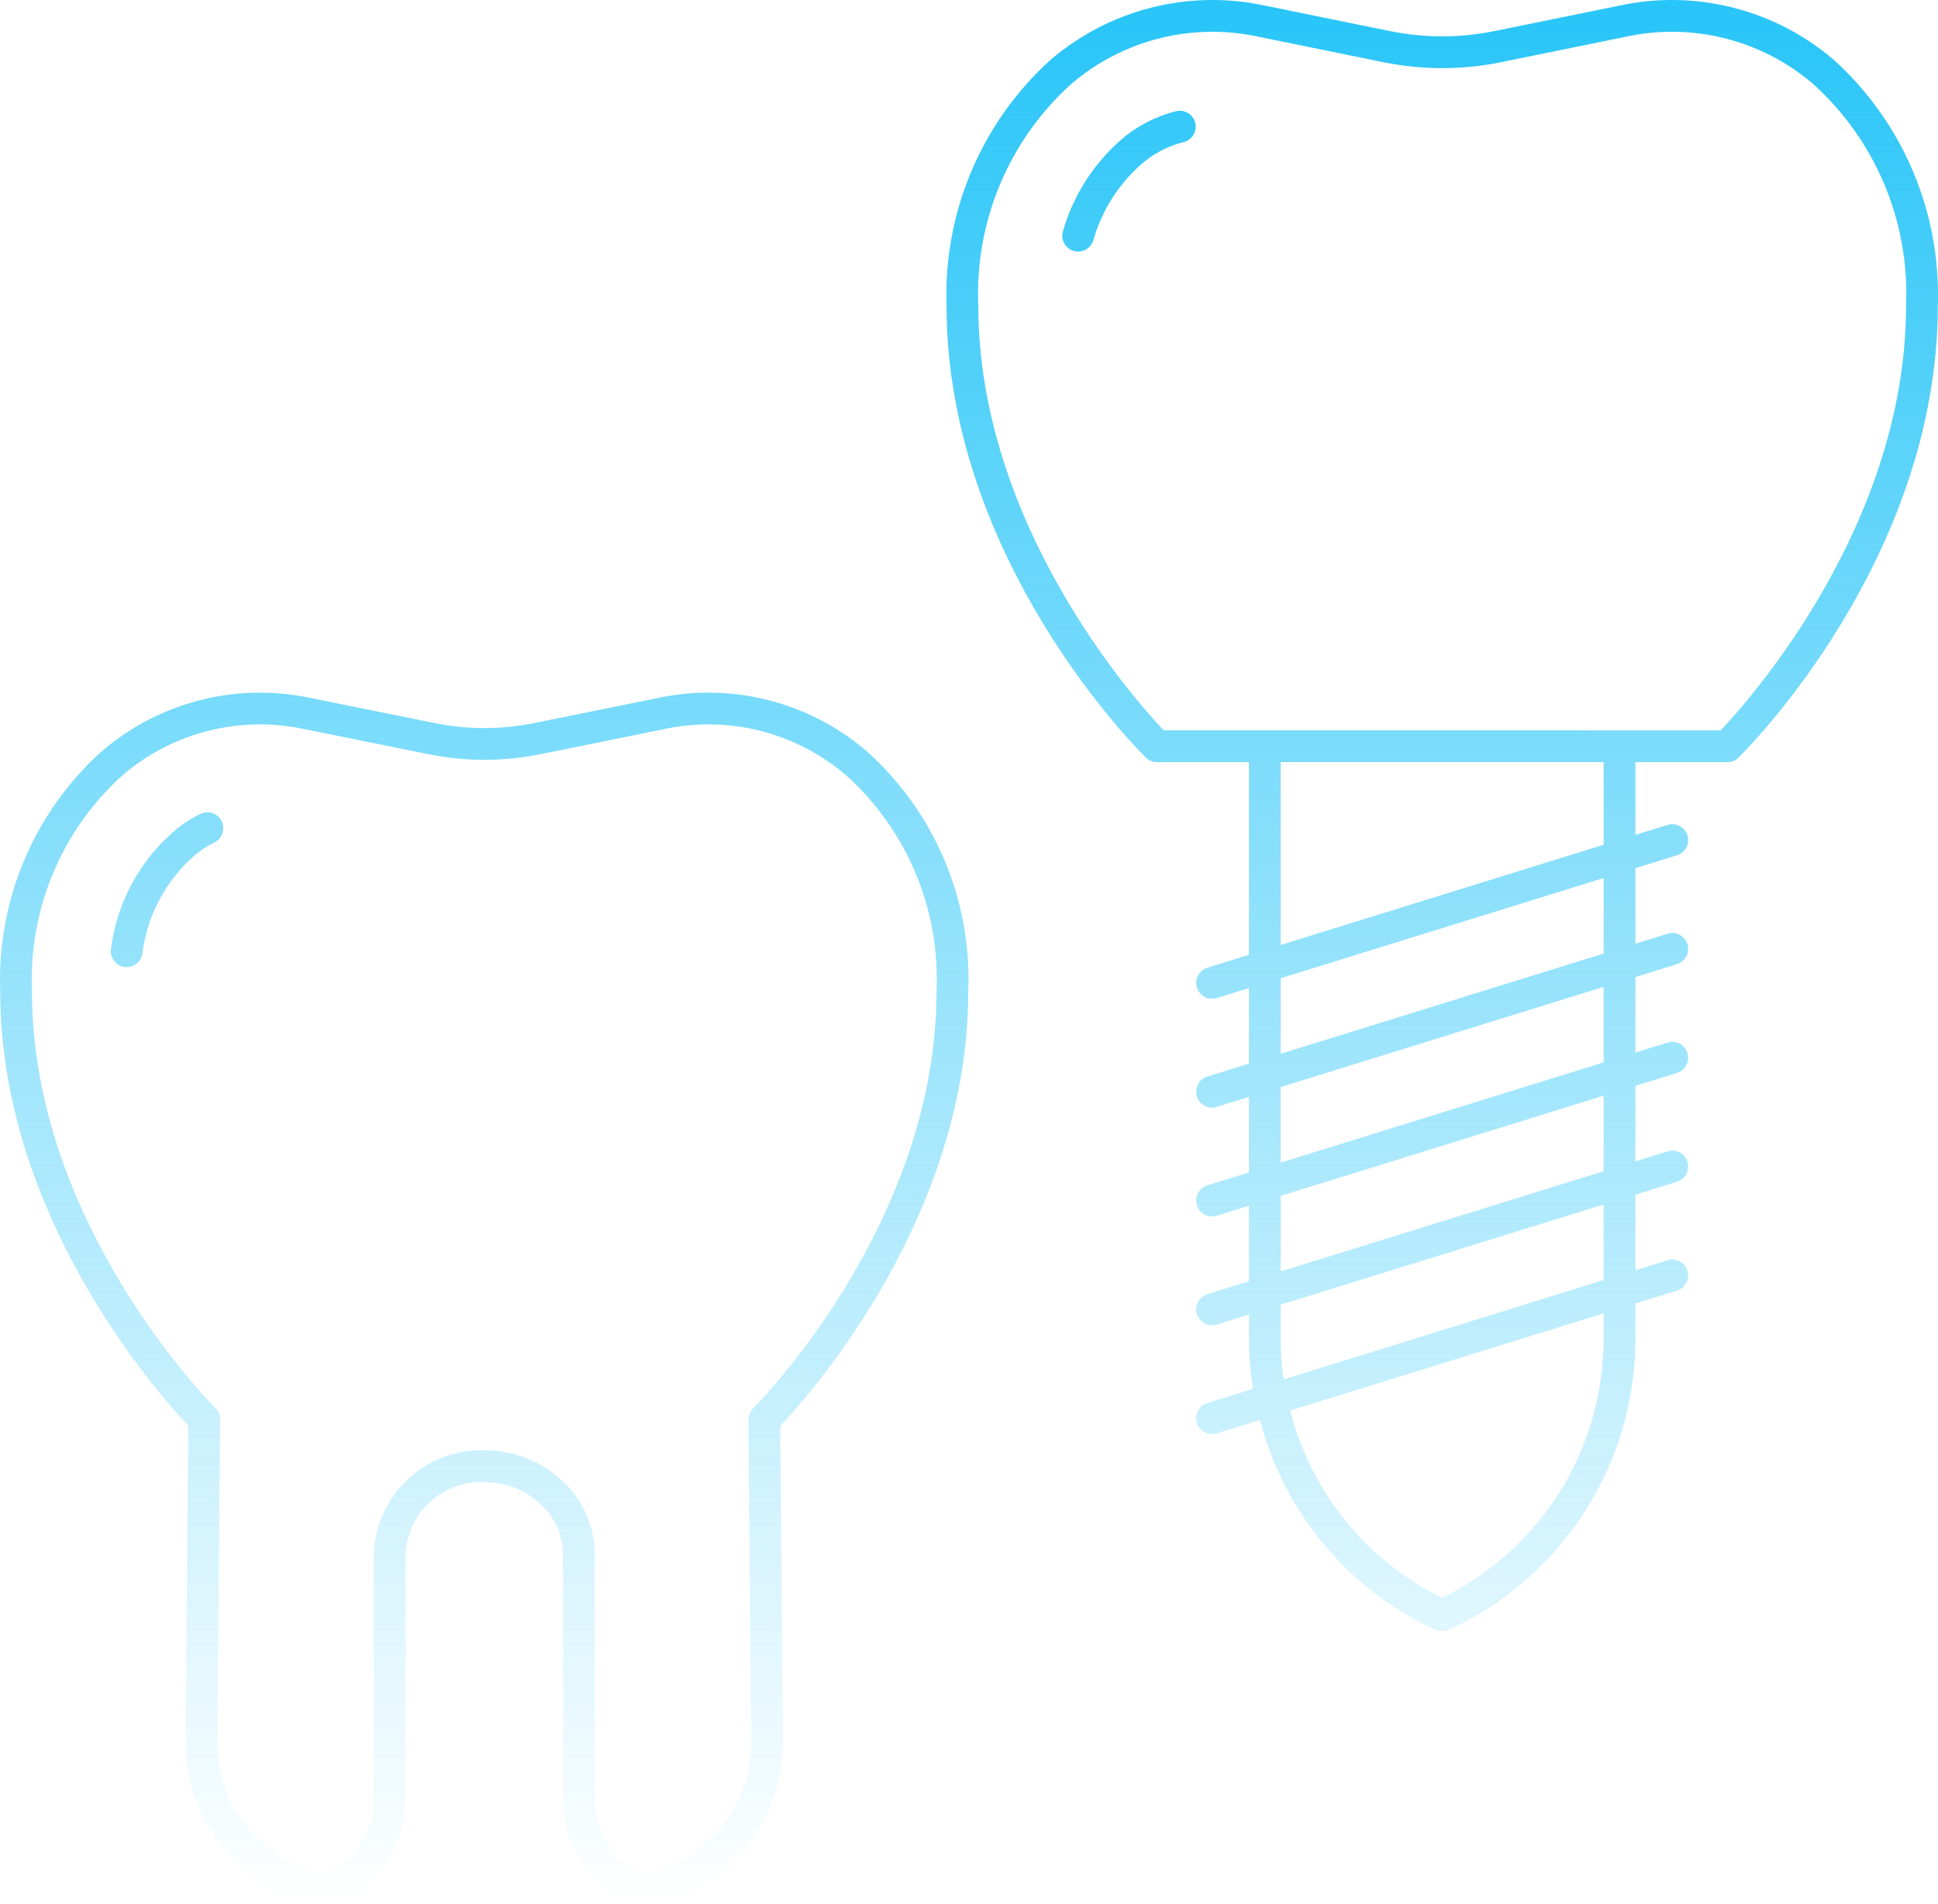
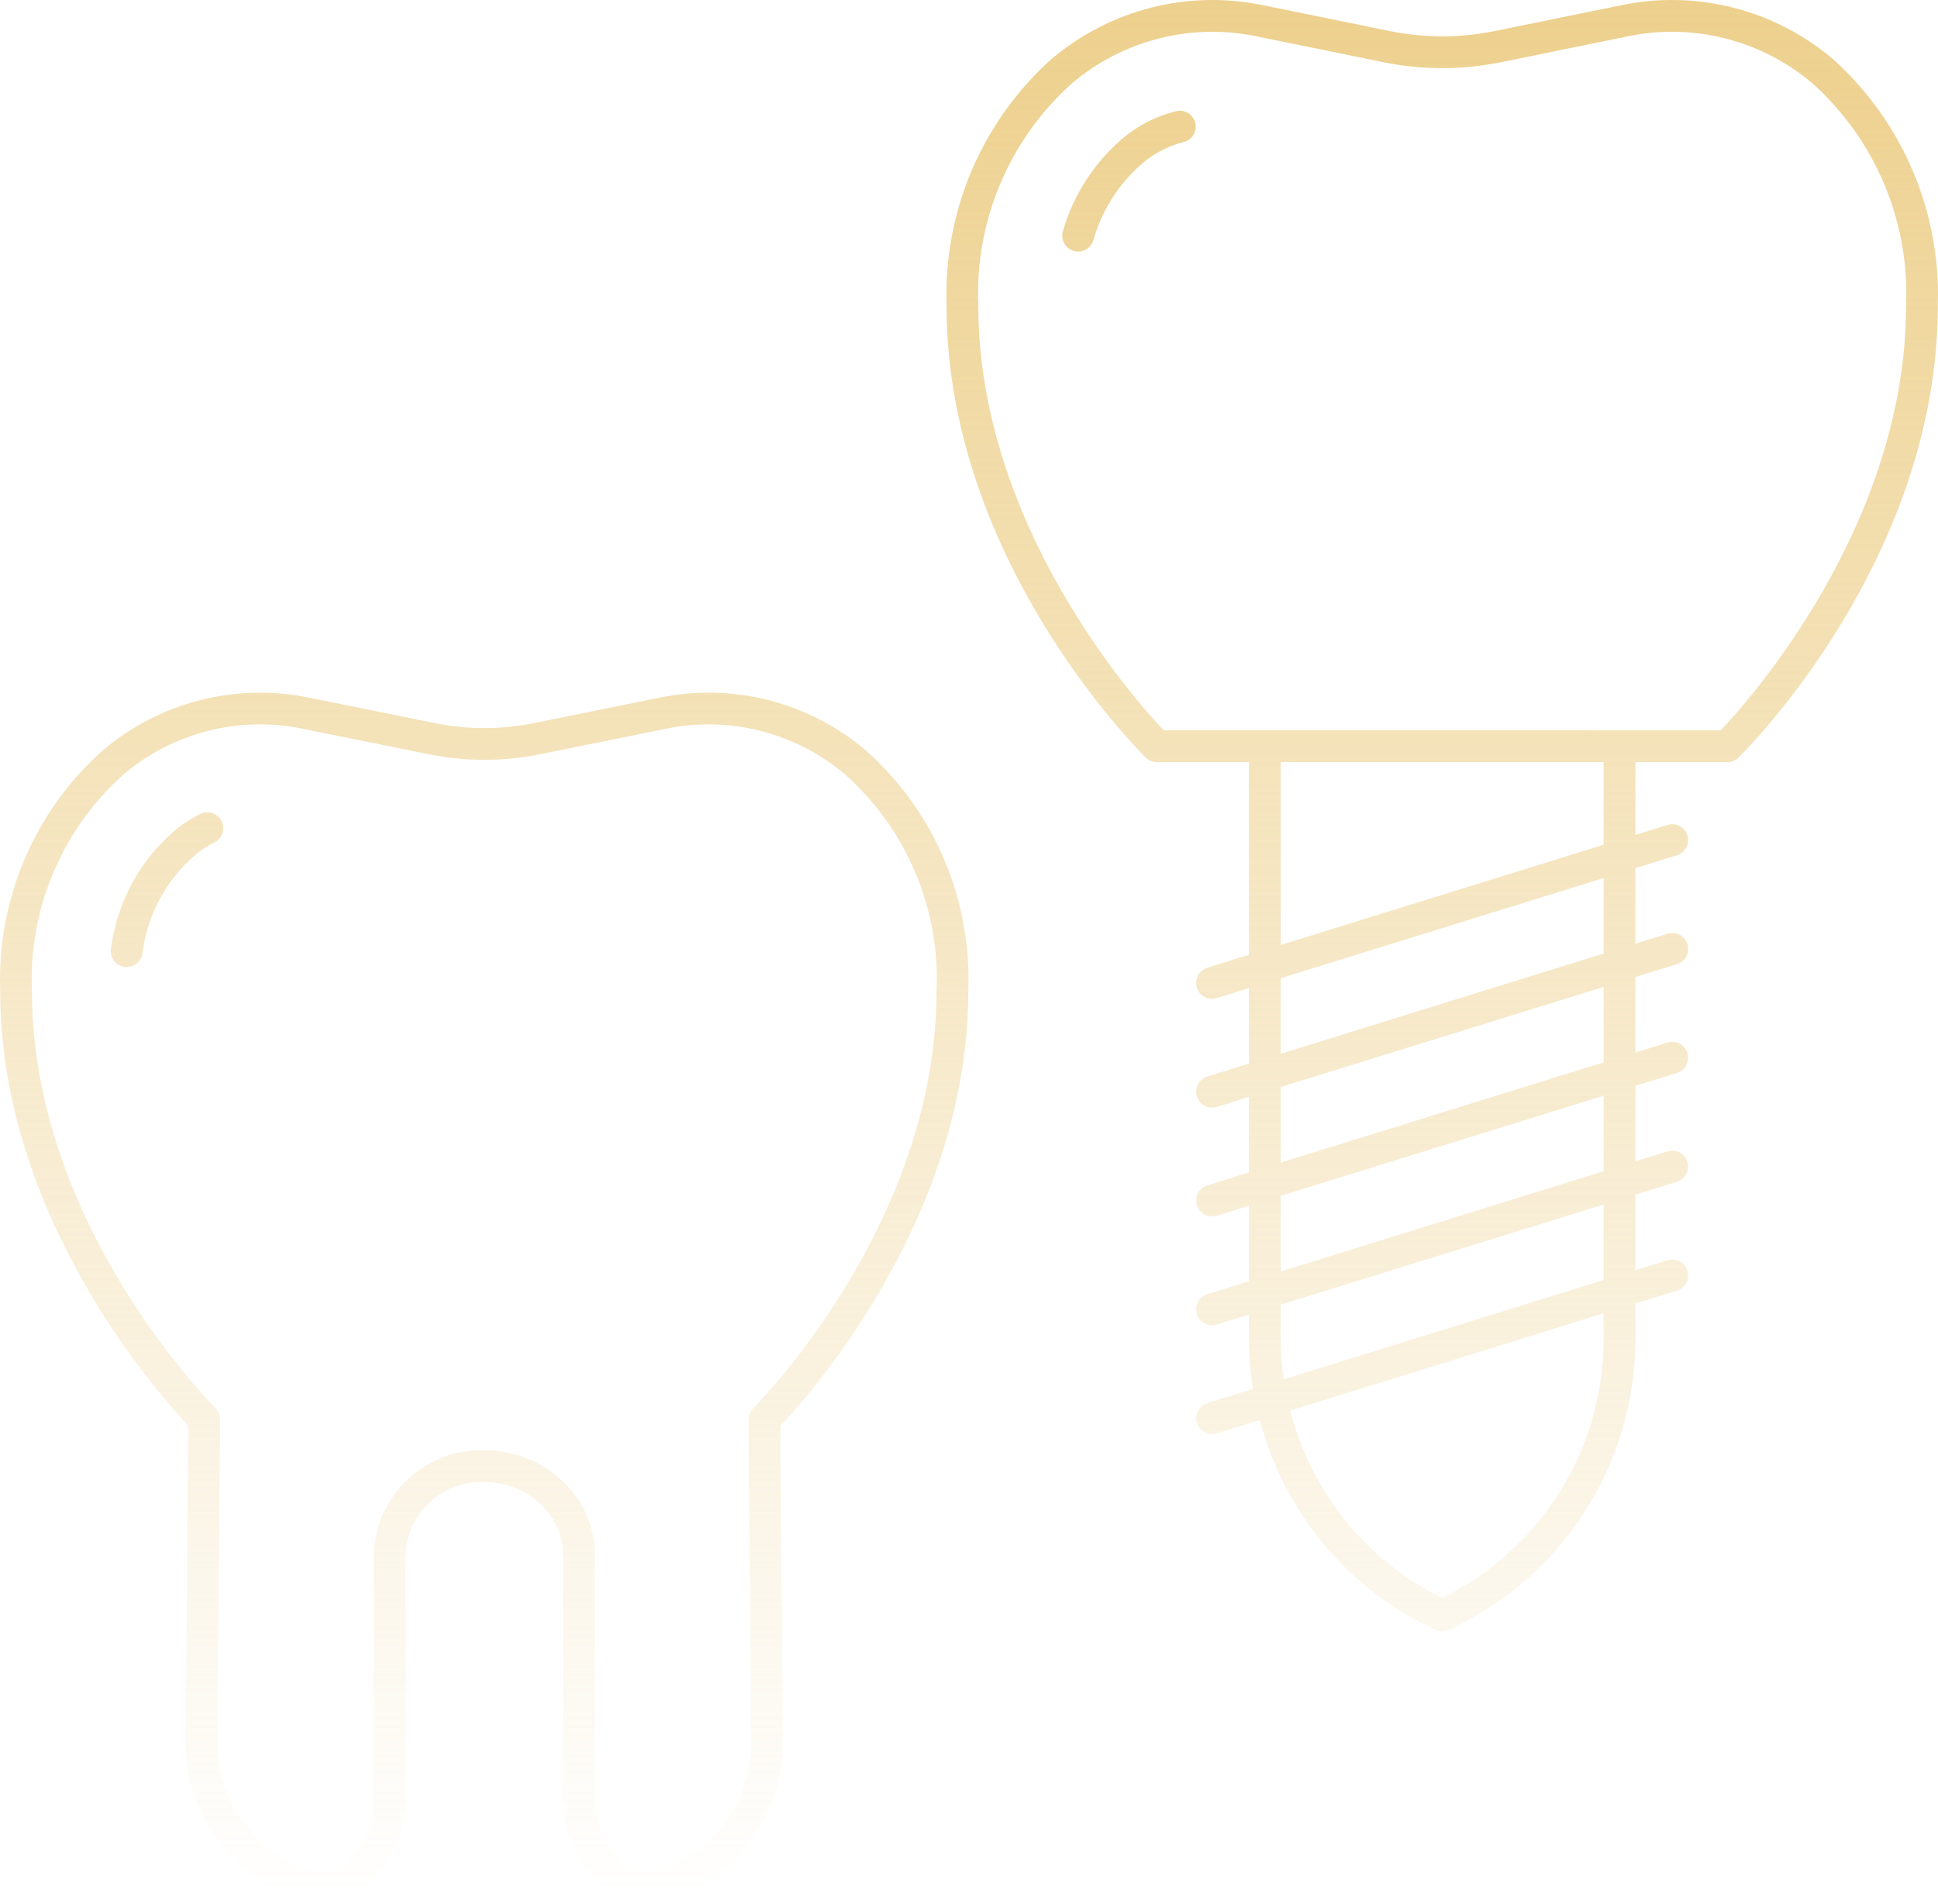
<svg xmlns="http://www.w3.org/2000/svg" width="450" height="442" viewBox="0 0 450 442" fill="none">
-   <path d="M425.791 13.882C412.11 2.179 393.766 -2.482 376.168 1.271L347.082 7.203L347.079 7.2C339.021 8.852 330.716 8.852 322.659 7.2L293.573 1.268V1.271C275.971 -2.482 257.627 2.179 243.946 13.882C227.878 28.415 219.038 49.303 219.784 70.969C219.784 129.799 264.175 174.046 266.063 175.907C266.756 176.581 267.683 176.96 268.648 176.96H290.008V221.691L280.35 224.687L280.347 224.684C278.606 225.227 277.518 226.959 277.793 228.766C278.064 230.572 279.614 231.906 281.438 231.906C281.81 231.906 282.178 231.849 282.529 231.738L290.008 229.419V246.959L280.35 249.955L280.346 249.952C278.402 250.555 277.314 252.623 277.916 254.57C278.519 256.517 280.584 257.609 282.529 257.006L290.007 254.687V272.227L280.349 275.223H280.346C278.605 275.766 277.521 277.498 277.792 279.301C278.066 281.107 279.613 282.441 281.437 282.441C281.809 282.441 282.177 282.387 282.529 282.277L290.007 279.958V297.494L280.349 300.49H280.346C278.401 301.093 277.313 303.161 277.915 305.108C278.518 307.055 280.583 308.148 282.528 307.544L290.007 305.225V310.986V310.983C290.023 314.83 290.338 318.67 290.954 322.471L280.346 325.762C278.401 326.365 277.313 328.433 277.915 330.38C278.518 332.327 280.583 333.416 282.528 332.812L292.554 329.703C298.158 351.25 313.128 369.143 333.34 378.439C334.311 378.881 335.429 378.881 336.4 378.439C349.311 372.524 360.258 363.023 367.94 351.07C375.619 339.113 379.713 325.203 379.737 310.99V302.659L389.392 299.663V299.66C391.337 299.057 392.425 296.989 391.822 295.042C391.219 293.095 389.154 292.006 387.209 292.609L379.737 294.928V277.381L389.392 274.385V274.389C391.337 273.785 392.425 271.718 391.822 269.771C391.22 267.824 389.154 266.735 387.209 267.338L379.738 269.653V252.117L389.392 249.121C391.337 248.518 392.425 246.45 391.822 244.5C391.22 242.553 389.154 241.464 387.21 242.067L379.738 244.386V226.85L389.392 223.854C391.337 223.25 392.425 221.183 391.823 219.236C391.22 217.289 389.155 216.2 387.21 216.803L379.738 219.118V201.582L389.393 198.586V198.589C391.338 197.986 392.426 195.919 391.823 193.972C391.22 192.025 389.155 190.935 387.21 191.539L379.738 193.858V176.961H401.099H401.096C402.063 176.965 402.99 176.586 403.68 175.912C405.571 174.052 449.956 129.804 449.956 70.974C450.706 49.309 441.862 28.418 425.794 13.887L425.791 13.882ZM372.358 310.981C372.341 323.495 368.817 335.75 362.189 346.356C355.564 356.966 346.097 365.497 334.866 370.991C317.312 362.371 304.417 346.48 299.583 327.516L372.358 304.939V310.981ZM372.358 297.208L298.043 320.267C297.605 317.191 297.384 314.088 297.38 310.981V302.932L372.358 279.668L372.358 297.208ZM372.358 271.94L297.381 295.204V277.667L372.358 254.404V271.94ZM372.358 246.672L297.381 269.936V252.399L372.358 229.136V246.672ZM372.358 221.408L297.381 244.668V227.132L372.358 203.868V221.408ZM372.358 196.14L297.381 219.404V176.957H372.358V196.14ZM399.533 169.579L270.209 169.575C263.584 162.585 227.164 121.835 227.164 70.968L227.161 70.972C226.324 51.41 234.271 32.503 248.822 19.424C260.769 9.246 276.767 5.208 292.105 8.505L321.192 14.437C330.216 16.287 339.526 16.287 348.551 14.437L377.637 8.505H377.641C392.976 5.204 408.976 9.242 420.921 19.424C435.472 32.5 443.419 51.41 442.582 70.972C442.582 121.832 406.164 162.587 399.537 169.579H399.533ZM277.528 28.505C278.023 30.483 276.828 32.487 274.856 32.989C271.274 33.867 267.954 35.583 265.168 37.999C259.755 42.694 255.835 48.871 253.884 55.767C253.422 57.339 251.982 58.418 250.346 58.421C249.994 58.421 249.643 58.371 249.308 58.271C247.353 57.698 246.235 55.65 246.804 53.693C249.174 45.469 253.854 38.1 260.291 32.463C263.96 29.276 268.332 27.004 273.045 25.835C273.996 25.593 275 25.738 275.84 26.24C276.68 26.739 277.286 27.557 277.527 28.506L277.528 28.505ZM201.248 174.417C187.891 162.956 169.958 158.388 152.752 162.065L124.372 167.819C116.529 169.461 108.431 169.461 100.592 167.819L72.145 162.068C54.939 158.396 37.006 162.963 23.646 174.418C7.909 188.566 -0.737 208.978 0.049 230.138C0.049 281.903 35.905 322.748 43.721 331.035L43.095 404.929C43.165 413.066 45.813 420.967 50.657 427.499C55.501 434.031 62.289 438.856 70.049 441.282C74.749 442.784 79.887 441.899 83.817 438.91C90.288 433.913 94.101 426.212 94.154 418.029V360.971C94.361 356.313 96.4 351.927 99.825 348.769C103.252 345.613 107.788 343.94 112.442 344.121C117.255 344.081 121.902 345.881 125.43 349.155C128.774 352.174 130.699 356.46 130.732 360.971V418.031V418.028C130.782 426.198 134.585 433.889 141.039 438.885C143.65 440.933 146.88 442.029 150.198 441.988C151.835 441.988 153.462 441.741 155.022 441.248C162.731 438.781 169.466 433.949 174.273 427.431C179.08 420.913 181.712 413.044 181.792 404.945L181.166 331.125C188.976 322.831 224.838 281.913 224.838 230.142C225.674 208.976 217.021 188.54 201.248 174.422L201.248 174.417ZM174.833 327.063C174.153 327.764 173.775 328.702 173.782 329.677L174.418 405.33L174.421 405.334C174.277 411.808 172.111 418.075 168.228 423.256C164.342 428.437 158.935 432.268 152.766 434.214C150.352 435.015 147.704 434.603 145.649 433.112C140.952 429.509 138.171 423.946 138.11 418.025V360.964C138.09 354.416 135.329 348.179 130.495 343.772C125.591 339.211 119.137 336.691 112.446 336.725C105.834 336.547 99.424 338.994 94.613 343.538C89.803 348.079 86.987 354.342 86.78 360.961V418.022C86.716 423.957 83.924 429.536 79.211 433.139C77.203 434.543 74.662 434.955 72.315 434.248C66.055 432.311 60.569 428.437 56.642 423.183C52.719 417.928 50.557 411.564 50.47 405.003L51.109 329.592C51.116 328.617 50.737 327.675 50.054 326.978C45.689 322.524 7.424 281.991 7.424 230.138C6.611 211.094 14.35 192.682 28.523 179.951C40.143 170.011 55.732 166.07 70.675 169.291L99.109 175.038V175.041C107.927 176.884 117.032 176.884 125.849 175.041L154.219 169.287H154.222C169.169 166.073 184.755 170.018 196.384 179.951C210.577 192.662 218.317 211.08 217.464 230.124C217.464 281.991 179.199 322.606 174.833 327.059L174.833 327.063ZM51.473 190.692C51.898 191.576 51.955 192.588 51.634 193.513C51.312 194.438 50.636 195.199 49.756 195.624C48.052 196.442 46.469 197.491 45.046 198.741C38.421 204.579 34.157 212.642 33.055 221.409C32.908 222.377 32.382 223.248 31.592 223.828C30.802 224.408 29.818 224.649 28.851 224.502C27.883 224.354 27.013 223.825 26.437 223.034C25.858 222.246 25.617 221.258 25.768 220.289C27.107 209.803 32.228 200.169 40.172 193.198C42.097 191.509 44.243 190.089 46.55 188.976C48.384 188.091 50.587 188.859 51.474 190.692L51.473 190.692Z" fill="url(#paint0_linear_242_19)" />
+   <path d="M425.791 13.882C412.11 2.179 393.766 -2.482 376.168 1.271L347.082 7.203L347.079 7.2C339.021 8.852 330.716 8.852 322.659 7.2L293.573 1.268V1.271C275.971 -2.482 257.627 2.179 243.946 13.882C227.878 28.415 219.038 49.303 219.784 70.969C219.784 129.799 264.175 174.046 266.063 175.907C266.756 176.581 267.683 176.96 268.648 176.96H290.008V221.691L280.35 224.687L280.347 224.684C278.606 225.227 277.518 226.959 277.793 228.766C278.064 230.572 279.614 231.906 281.438 231.906C281.81 231.906 282.178 231.849 282.529 231.738L290.008 229.419V246.959L280.35 249.955L280.346 249.952C278.402 250.555 277.314 252.623 277.916 254.57C278.519 256.517 280.584 257.609 282.529 257.006L290.007 254.687V272.227L280.349 275.223H280.346C278.605 275.766 277.521 277.498 277.792 279.301C278.066 281.107 279.613 282.441 281.437 282.441C281.809 282.441 282.177 282.387 282.529 282.277L290.007 279.958V297.494L280.349 300.49H280.346C278.401 301.093 277.313 303.161 277.915 305.108C278.518 307.055 280.583 308.148 282.528 307.544L290.007 305.225V310.986V310.983C290.023 314.83 290.338 318.67 290.954 322.471L280.346 325.762C278.401 326.365 277.313 328.433 277.915 330.38C278.518 332.327 280.583 333.416 282.528 332.812L292.554 329.703C298.158 351.25 313.128 369.143 333.34 378.439C334.311 378.881 335.429 378.881 336.4 378.439C349.311 372.524 360.258 363.023 367.94 351.07C375.619 339.113 379.713 325.203 379.737 310.99V302.659L389.392 299.663V299.66C391.337 299.057 392.425 296.989 391.822 295.042C391.219 293.095 389.154 292.006 387.209 292.609L379.737 294.928V277.381L389.392 274.385V274.389C391.337 273.785 392.425 271.718 391.822 269.771C391.22 267.824 389.154 266.735 387.209 267.338L379.738 269.653V252.117L389.392 249.121C391.337 248.518 392.425 246.45 391.822 244.5C391.22 242.553 389.154 241.464 387.21 242.067L379.738 244.386V226.85L389.392 223.854C391.337 223.25 392.425 221.183 391.823 219.236C391.22 217.289 389.155 216.2 387.21 216.803L379.738 219.118V201.582L389.393 198.586V198.589C391.338 197.986 392.426 195.919 391.823 193.972C391.22 192.025 389.155 190.935 387.21 191.539L379.738 193.858V176.961H401.099H401.096C402.063 176.965 402.99 176.586 403.68 175.912C405.571 174.052 449.956 129.804 449.956 70.974C450.706 49.309 441.862 28.418 425.794 13.887L425.791 13.882ZM372.358 310.981C372.341 323.495 368.817 335.75 362.189 346.356C355.564 356.966 346.097 365.497 334.866 370.991C317.312 362.371 304.417 346.48 299.583 327.516L372.358 304.939V310.981ZM372.358 297.208L298.043 320.267C297.605 317.191 297.384 314.088 297.38 310.981V302.932L372.358 279.668L372.358 297.208ZM372.358 271.94L297.381 295.204V277.667L372.358 254.404V271.94ZM372.358 246.672L297.381 269.936V252.399L372.358 229.136V246.672ZM372.358 221.408L297.381 244.668V227.132L372.358 203.868V221.408ZM372.358 196.14L297.381 219.404V176.957H372.358V196.14ZM399.533 169.579L270.209 169.575C263.584 162.585 227.164 121.835 227.164 70.968L227.161 70.972C226.324 51.41 234.271 32.503 248.822 19.424C260.769 9.246 276.767 5.208 292.105 8.505L321.192 14.437C330.216 16.287 339.526 16.287 348.551 14.437L377.637 8.505H377.641C392.976 5.204 408.976 9.242 420.921 19.424C435.472 32.5 443.419 51.41 442.582 70.972C442.582 121.832 406.164 162.587 399.537 169.579H399.533ZM277.528 28.505C278.023 30.483 276.828 32.487 274.856 32.989C271.274 33.867 267.954 35.583 265.168 37.999C259.755 42.694 255.835 48.871 253.884 55.767C253.422 57.339 251.982 58.418 250.346 58.421C249.994 58.421 249.643 58.371 249.308 58.271C247.353 57.698 246.235 55.65 246.804 53.693C249.174 45.469 253.854 38.1 260.291 32.463C263.96 29.276 268.332 27.004 273.045 25.835C273.996 25.593 275 25.738 275.84 26.24C276.68 26.739 277.286 27.557 277.527 28.506L277.528 28.505ZM201.248 174.417C187.891 162.956 169.958 158.388 152.752 162.065L124.372 167.819C116.529 169.461 108.431 169.461 100.592 167.819L72.145 162.068C54.939 158.396 37.006 162.963 23.646 174.418C7.909 188.566 -0.737 208.978 0.049 230.138C0.049 281.903 35.905 322.748 43.721 331.035L43.095 404.929C43.165 413.066 45.813 420.967 50.657 427.499C55.501 434.031 62.289 438.856 70.049 441.282C74.749 442.784 79.887 441.899 83.817 438.91C90.288 433.913 94.101 426.212 94.154 418.029V360.971C94.361 356.313 96.4 351.927 99.825 348.769C103.252 345.613 107.788 343.94 112.442 344.121C117.255 344.081 121.902 345.881 125.43 349.155C128.774 352.174 130.699 356.46 130.732 360.971V418.031V418.028C130.782 426.198 134.585 433.889 141.039 438.885C143.65 440.933 146.88 442.029 150.198 441.988C151.835 441.988 153.462 441.741 155.022 441.248C162.731 438.781 169.466 433.949 174.273 427.431C179.08 420.913 181.712 413.044 181.792 404.945L181.166 331.125C188.976 322.831 224.838 281.913 224.838 230.142C225.674 208.976 217.021 188.54 201.248 174.422L201.248 174.417ZM174.833 327.063C174.153 327.764 173.775 328.702 173.782 329.677L174.418 405.33L174.421 405.334C174.277 411.808 172.111 418.075 168.228 423.256C164.342 428.437 158.935 432.268 152.766 434.214C150.352 435.015 147.704 434.603 145.649 433.112C140.952 429.509 138.171 423.946 138.11 418.025V360.964C138.09 354.416 135.329 348.179 130.495 343.772C125.591 339.211 119.137 336.691 112.446 336.725C105.834 336.547 99.424 338.994 94.613 343.538C89.803 348.079 86.987 354.342 86.78 360.961V418.022C86.716 423.957 83.924 429.536 79.211 433.139C77.203 434.543 74.662 434.955 72.315 434.248C66.055 432.311 60.569 428.437 56.642 423.183C52.719 417.928 50.557 411.564 50.47 405.003L51.109 329.592C51.116 328.617 50.737 327.675 50.054 326.978C45.689 322.524 7.424 281.991 7.424 230.138C6.611 211.094 14.35 192.682 28.523 179.951C40.143 170.011 55.732 166.07 70.675 169.291L99.109 175.038V175.041C107.927 176.884 117.032 176.884 125.849 175.041L154.219 169.287H154.222C169.169 166.073 184.755 170.018 196.384 179.951C210.577 192.662 218.317 211.08 217.464 230.124C217.464 281.991 179.199 322.606 174.833 327.059L174.833 327.063ZM51.473 190.692C51.898 191.576 51.955 192.588 51.634 193.513C51.312 194.438 50.636 195.199 49.756 195.624C48.052 196.442 46.469 197.491 45.046 198.741C38.421 204.579 34.157 212.642 33.055 221.409C32.908 222.377 32.382 223.248 31.592 223.828C30.802 224.408 29.818 224.649 28.851 224.502C27.883 224.354 27.013 223.825 26.437 223.034C25.858 222.246 25.617 221.258 25.768 220.289C27.107 209.803 32.228 200.169 40.172 193.198C42.097 191.509 44.243 190.089 46.55 188.976C48.384 188.091 50.587 188.859 51.474 190.692L51.473 190.692Z" fill="url(#paint0_linear_275_229)" />
  <defs>
-     <linearGradient id="paint0_linear_242_19" x1="225" y1="0" x2="225" y2="442" gradientUnits="userSpaceOnUse">
-       <stop stop-color="#28C5F8" />
-       <stop offset="1" stop-color="#28C5F8" stop-opacity="0" />
+     <linearGradient id="paint0_linear_275_229" x1="225" y1="0" x2="225" y2="442" gradientUnits="userSpaceOnUse">
+       <stop stop-color="#EDD08D" />
+       <stop offset="1" stop-color="#EDD08D" stop-opacity="0" />
    </linearGradient>
  </defs>
</svg>
